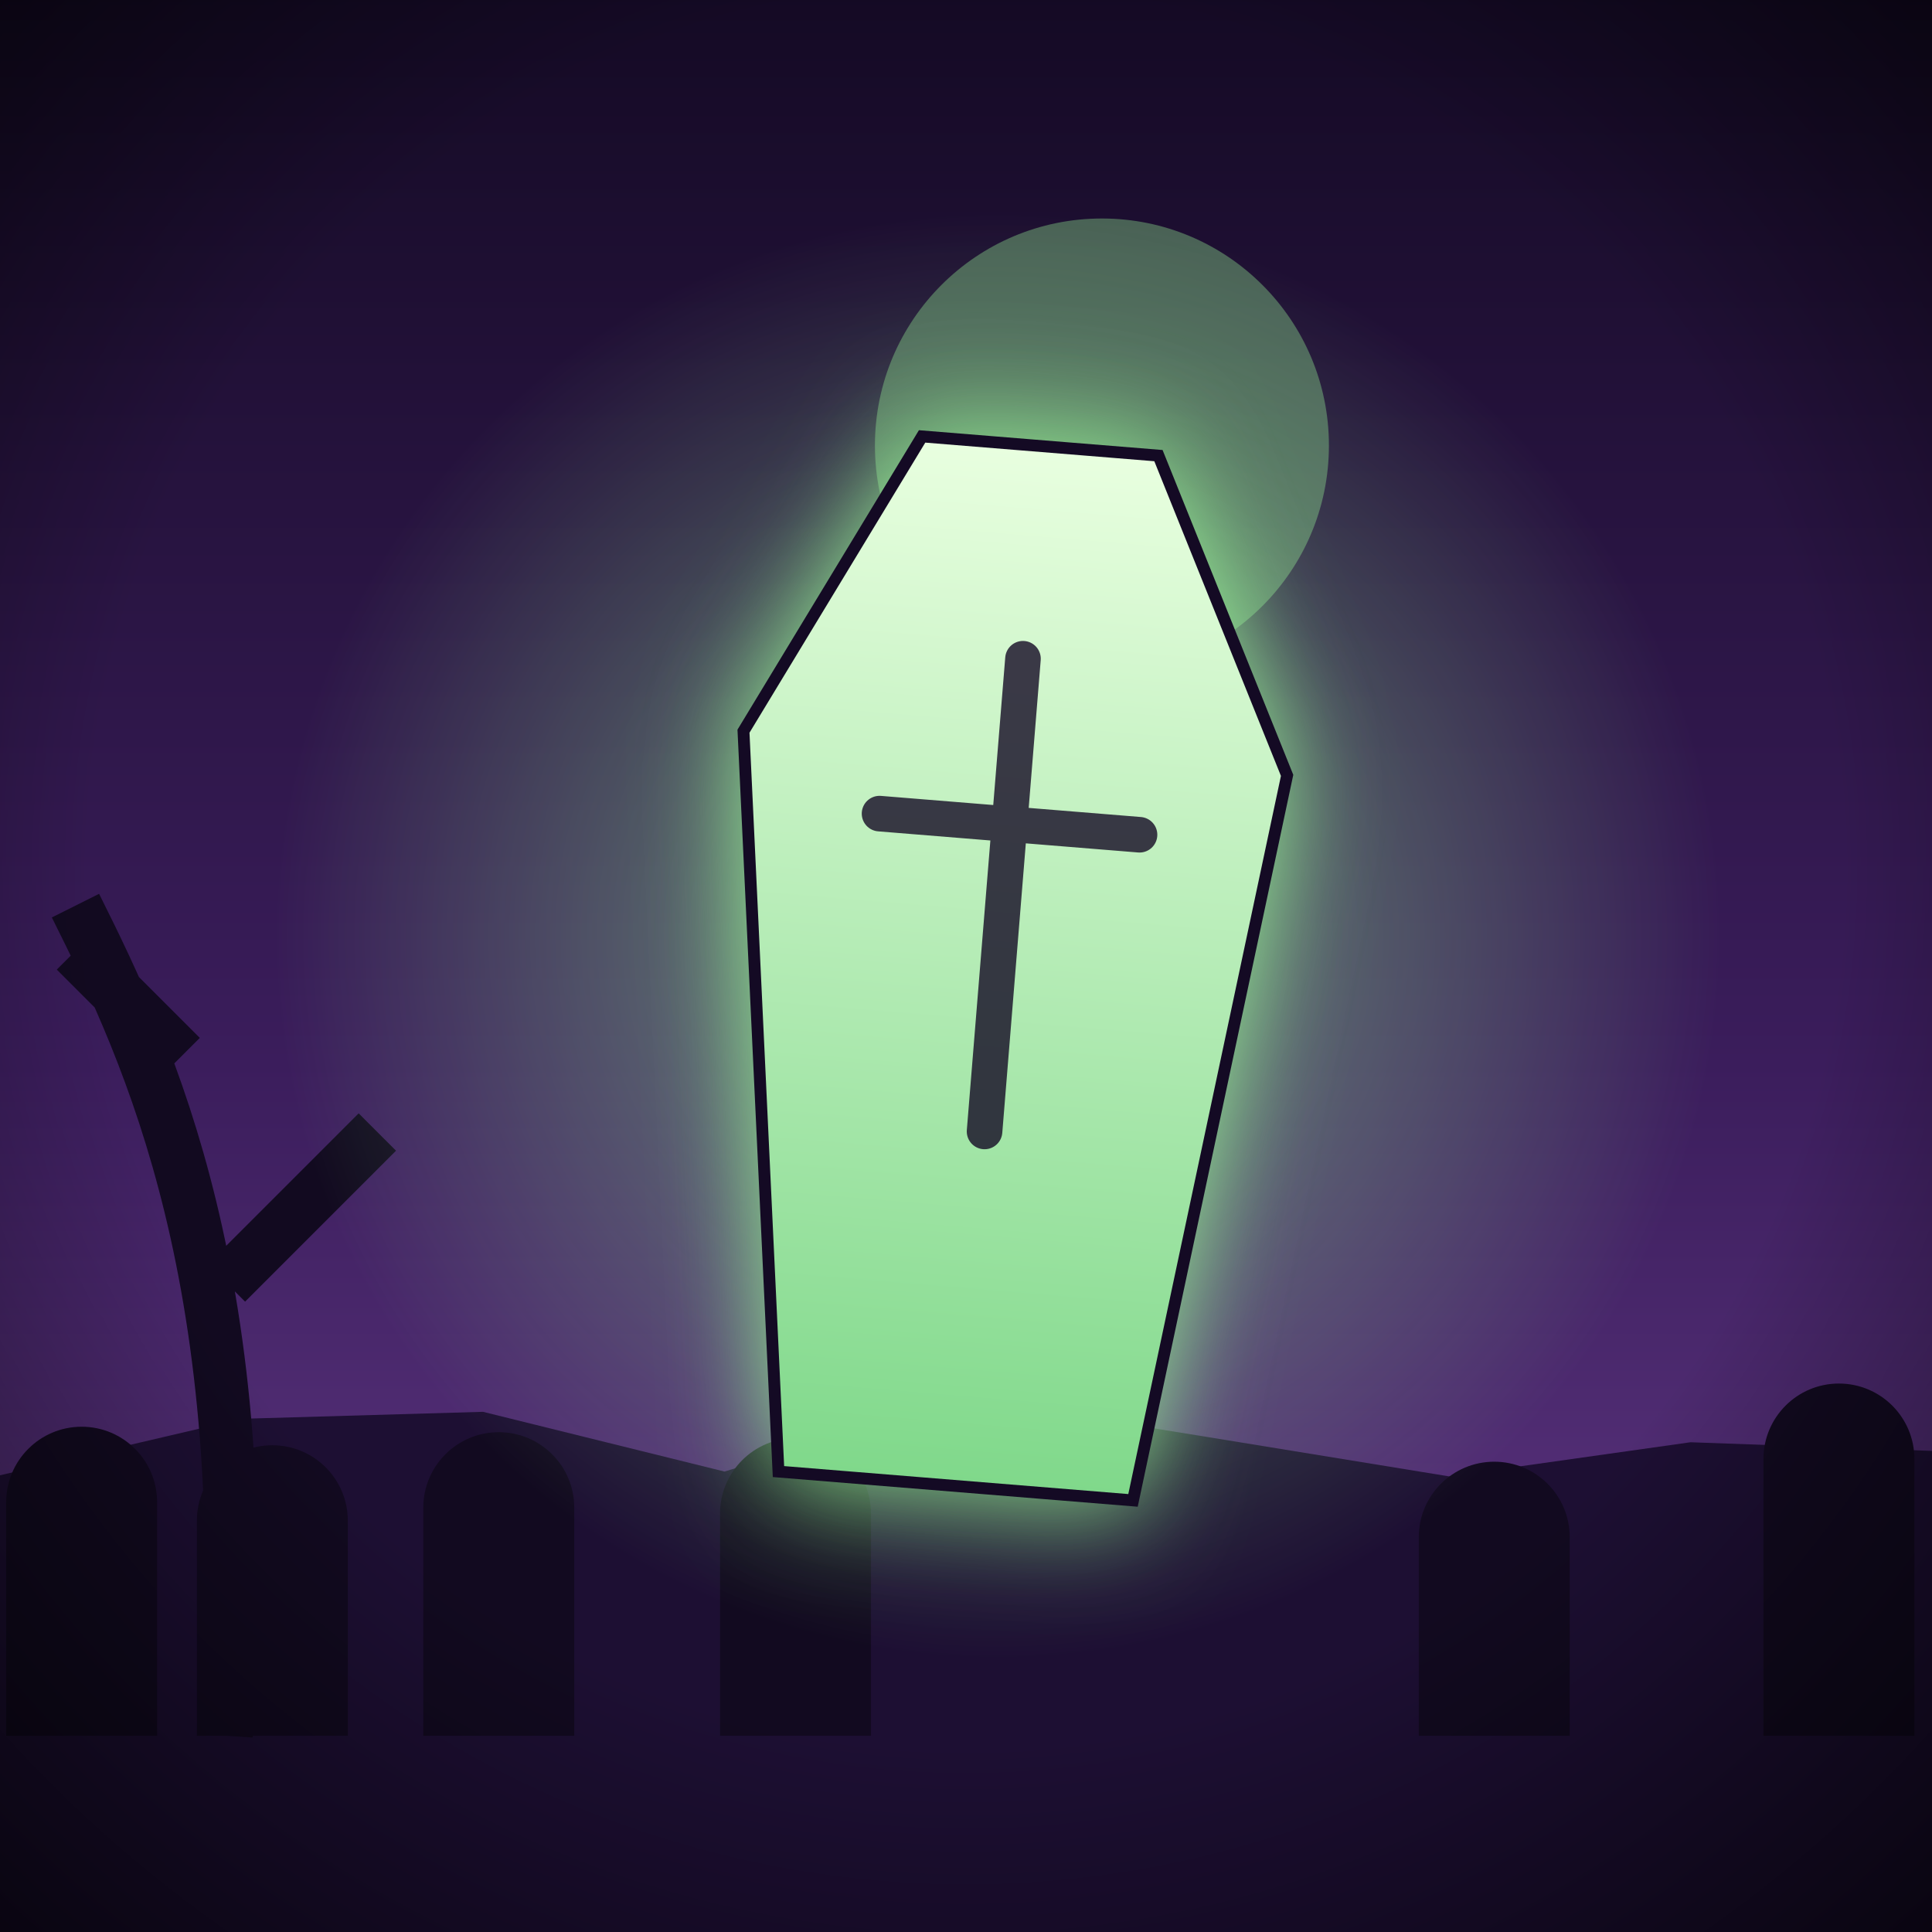
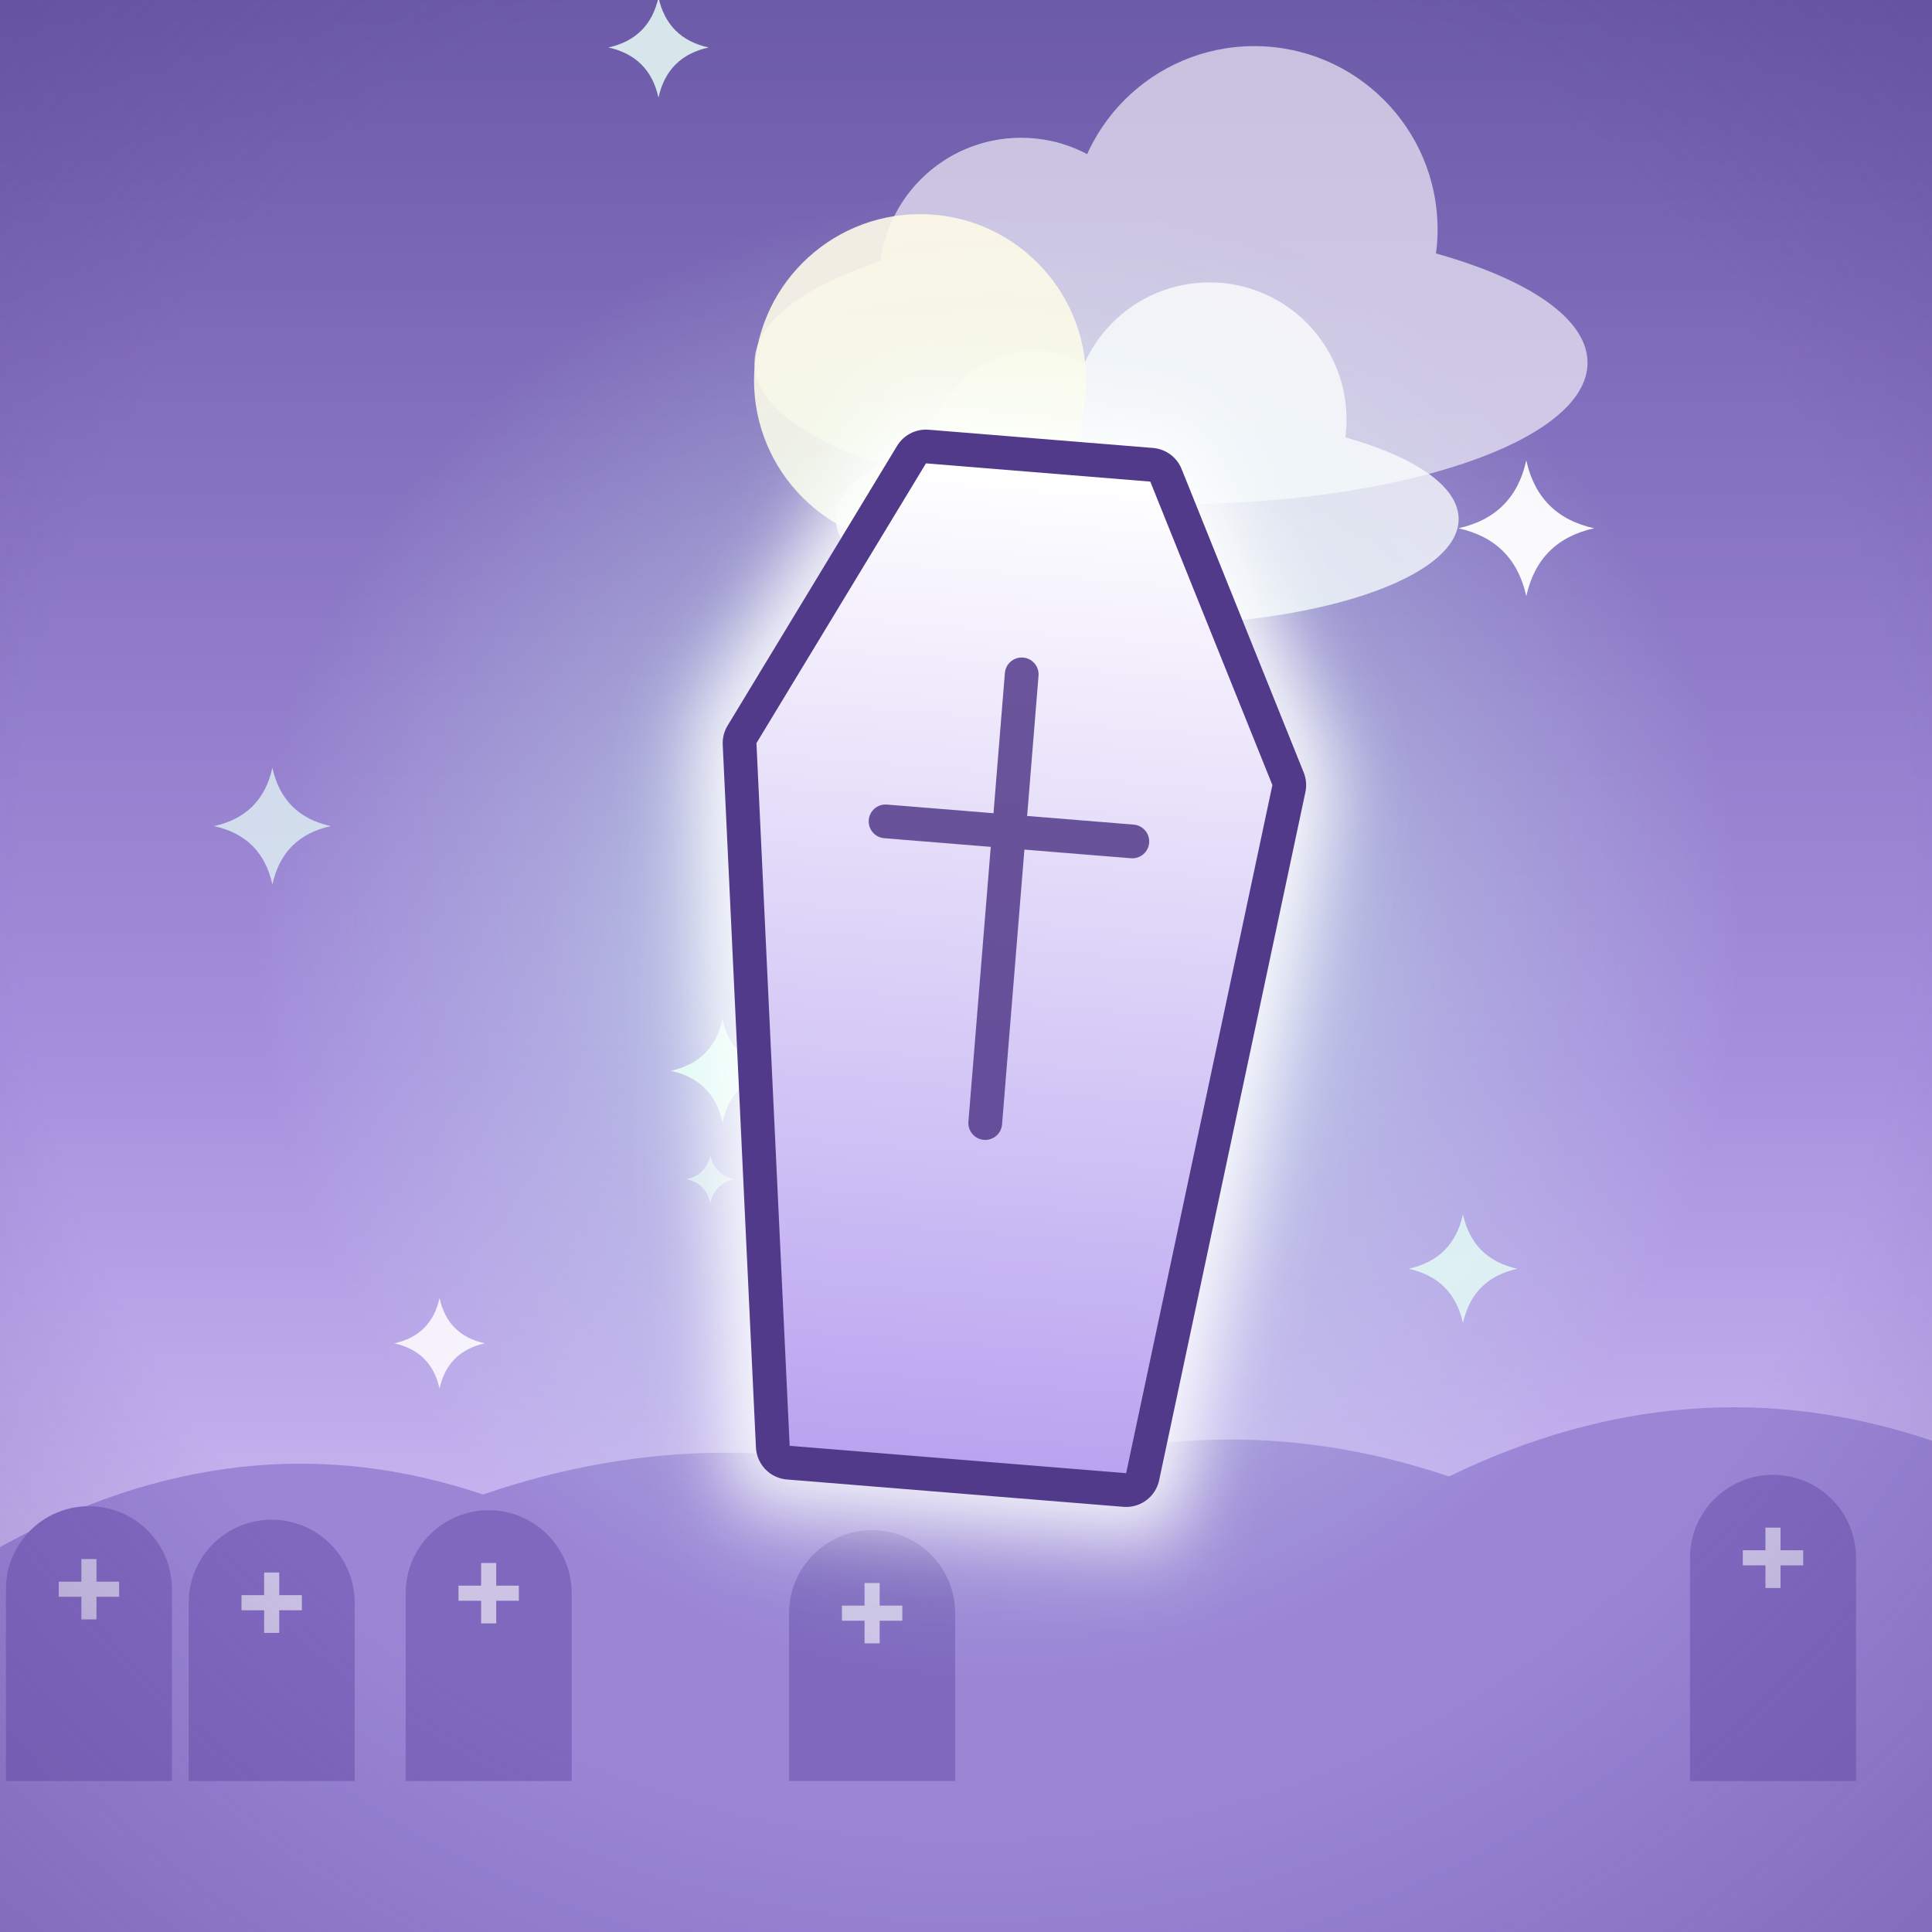
<svg xmlns="http://www.w3.org/2000/svg" viewBox="0 0 256 256" width="256" height="256">
  <defs>
    <linearGradient id="sky" x1="0" y1="0" x2="0" y2="1">
-       <stop offset="0" stop-color="#140a24" />
-       <stop offset=".55" stop-color="#3b1d5c" />
-       <stop offset="1" stop-color="#6a3f8f" />
+       <stop offset="0" stop-color="#6b5aa8" />
+       <stop offset=".55" stop-color="#a690de" />
+       <stop offset="1" stop-color="#e4d6ff" />
    </linearGradient>
    <radialGradient id="halo" cx=".5" cy=".5" r=".5">
-       <stop offset="0" stop-color="#9dff9a" stop-opacity=".55" />
-       <stop offset="1" stop-color="#9dff9a" stop-opacity="0" />
+       <stop offset="0" stop-color="#d4fff0" stop-opacity=".85" />
+       <stop offset=".6" stop-color="#d4fff0" stop-opacity=".25" />
+       <stop offset="1" stop-color="#d4fff0" stop-opacity="0" />
    </radialGradient>
    <linearGradient id="gl" x1="0" y1="0" x2="0" y2="1">
-       <stop offset="0" stop-color="#e9ffe0" />
-       <stop offset="1" stop-color="#7fd88a" />
+       <stop offset="0" stop-color="#ffffff" />
+       <stop offset="1" stop-color="#b9a4f0" />
    </linearGradient>
    <radialGradient id="vig" cx=".5" cy=".45" r=".75">
-       <stop offset=".6" stop-color="#000" stop-opacity="0" />
-       <stop offset="1" stop-color="#000" stop-opacity=".7" />
+       <stop offset=".65" stop-color="#523a8a" stop-opacity="0" />
+       <stop offset="1" stop-color="#523a8a" stop-opacity=".35" />
    </radialGradient>
    <filter id="blur" x="-30%" y="-30%" width="160%" height="160%">
-       <feGaussianBlur stdDeviation="9" />
+       <feGaussianBlur stdDeviation="7" />
    </filter>
-     <style>.k{fill:#140a24;opacity:.85}.ks{fill:none;stroke:#140a24;stroke-width:6;stroke-linecap:round;opacity:.8}.s{fill:none;stroke:url(#gl);stroke-linecap:round;stroke-linejoin:round}</style>
+     <style>.k{fill:#523a8a;opacity:.9}.ks{fill:none;stroke:#523a8a;stroke-width:6;stroke-linecap:round;opacity:.85}.s{fill:none;stroke:url(#gl);stroke-linecap:round;stroke-linejoin:round}</style>
  </defs>
  <rect width="256" height="256" fill="url(#sky)" />
-   <circle cx="146.011" cy="59.03" r="30.078" fill="#9dff9a" opacity=".35" />
-   <path d="M0 256L0 200L0 195.483L32 187.999L64 187.073L96 194.989L128 185.239L160 190.412L192 195.626L224 191.106L256 192.253L256 256z" fill="#1d0f33" />
-   <path d="M95.409 230v-29.441a10 10 0 0 1 20 0v29.441z" fill="#120a20" />
-   <path d="M187.996 230v-26.317a10 10 0 0 1 20 0v26.317z" fill="#120a20" />
-   <path d="M56.09 230v-30.227a10 10 0 0 1 20 0v30.227z" fill="#120a20" />
-   <path d="M233.667 230v-36.674a10 10 0 0 1 20 0v36.674z" fill="#120a20" />
-   <path d="M26.087 230v-28.496a10 10 0 0 1 20 0v28.496z" fill="#120a20" />
-   <path d="M0.819 230v-30.951a10 10 0 0 1 20 0v30.951z" fill="#120a20" />
-   <path d="M30 230c4-60-10-90-20-110M30 170l20-20M24 140l-14-14" stroke="#120a20" stroke-width="7" fill="none" />
-   <circle cx="132.241" cy="124" r="96" fill="url(#halo)" />
-   <g transform="translate(132.241 128) rotate(4.647039) scale(0.7855497) translate(-128 -128)">
-     <g filter="url(#blur)" opacity=".9" fill="#9dff9a" stroke="#9dff9a">
+   <g fill="#ffffff" opacity="0.618">
+     <ellipse cx="155.161" cy="48.06" rx="55.196" ry="18.767" />
+     <circle cx="135.29" cy="37.021" r="18.767" />
+     <circle cx="166.2" cy="30.397" r="24.286" />
+   </g>
+   <g fill="#ffffff" opacity="0.771">
+     <ellipse cx="152.012" cy="68.78" rx="41.263" ry="14.03" />
+     <circle cx="137.158" cy="60.528" r="14.03" />
+     <circle cx="160.265" cy="55.576" r="18.156" />
+   </g>
+   <circle cx="121.911" cy="50.374" r="22" fill="#fffbe8" opacity=".9" />
+   <circle cx="128.703" cy="40" r="20" fill="#6b5aa8" opacity=".0" />
+   <path d="M0 256L0 205Q32 187.228 64 198.028Q96 187.044 128 197.844Q160 184.839 192 195.639Q224 180.1 256 190.9Q288 180.1 320 198.195L256 256z" fill="#9b86d6" />
+   <path d="M53.752 236v-24.892a11 11 0 0 1 22 0v24.892z" fill="#7f69bf" />
+   <path d="M64.752 207.108v8M60.752 211.108h8" stroke="#fff" stroke-width="2" opacity=".6" />
+   <path d="M223.931 236v-29.581a11 11 0 0 1 22 0v29.581z" fill="#7f69bf" />
+   <path d="M234.931 202.419v8M230.931 206.419h8" stroke="#fff" stroke-width="2" opacity=".6" />
+   <path d="M25 236v-23.633a11 11 0 0 1 22 0v23.633z" fill="#7f69bf" />
+   <path d="M36 208.367v8M32 212.367h8" stroke="#fff" stroke-width="2" opacity=".6" />
+   <path d="M0.784 236v-25.419a11 11 0 0 1 22 0v25.419z" fill="#7f69bf" />
+   <path d="M11.784 206.581v8M7.784 210.581h8" stroke="#fff" stroke-width="2" opacity=".6" />
+   <path d="M104.56 236v-22.246a11 11 0 0 1 22 0v22.246z" fill="#7f69bf" />
+   <path d="M115.56 209.754v8M111.56 213.754h8" stroke="#fff" stroke-width="2" opacity=".6" />
+   <path d="M166.426 104.978Q167.228 108.634 170.884 109.436Q167.228 110.239 166.426 113.895Q165.623 110.239 161.967 109.436Q165.623 108.634 166.426 104.978z" fill="#e9fff6" opacity="0.992" />
+   <path d="M94.129 153.069Q94.701 155.676 97.307 156.248Q94.701 156.82 94.129 159.426Q93.557 156.82 90.951 156.248Q93.557 155.676 94.129 153.069z" fill="#e9fff6" opacity="0.622" />
+   <path d="M95.743 135.038Q96.976 140.653 102.591 141.886Q96.976 143.119 95.743 148.734Q94.511 143.119 88.895 141.886Q94.511 140.653 95.743 135.038z" fill="#e9fff6" opacity="0.91" />
+   <path d="M36.092 101.73Q37.484 108.072 43.826 109.464Q37.484 110.856 36.092 117.198Q34.7 110.856 28.358 109.464Q34.7 108.072 36.092 101.73z" fill="#e9fff6" opacity="0.717" />
+   <path d="M193.851 160.911Q195.149 166.82 201.058 168.117Q195.149 169.414 193.851 175.323Q192.554 169.414 186.645 168.117Q192.554 166.82 193.851 160.911z" fill="#e9fff6" opacity="0.805" />
+   <path d="M87.251 -0.353Q88.447 5.096 93.895 6.292Q88.447 7.488 87.251 12.936Q86.055 7.488 80.606 6.292Q86.055 5.096 87.251 -0.353z" fill="#e9fff6" opacity="0.846" />
+   <circle cx="132.241" cy="124" r="100" fill="url(#halo)" />
+   <g transform="translate(132.241 128) rotate(4.647039) scale(0.7455497) translate(-128 -128)">
+     <g filter="url(#blur)" opacity=".95" fill="#ffffff" stroke="#ffffff" stroke-width="22">
      <path d="M108 40h40l26 52-16 124H98L82 92z" />
      <path d="M128 76v80M106 104h44" opacity="0" />
    </g>
-     <g fill="url(#gl)" stroke="#140a24" stroke-width="2">
+     <g fill="#523a8a" stroke="#523a8a" stroke-width="12" stroke-linejoin="round">
+       <path d="M108 40h40l26 52-16 124H98L82 92z" />
+       <path d="M128 76v80M106 104h44" opacity="0" />
+     </g>
+     <g fill="url(#gl)" stroke="none">
      <path d="M108 40h40l26 52-16 124H98L82 92z" />
      <path d="M128 76v80M106 104h44" class="ks" />
    </g>
  </g>
+   <path d="M202.241 61Q203.861 68.38 211.241 70Q203.861 71.62 202.241 79Q200.621 71.62 193.241 70Q200.621 68.38 202.241 61z" fill="#ffffff" opacity="0.95" />
+   <path d="M58.241 172Q59.321 176.92 64.241 178Q59.321 179.08 58.241 184Q57.161 179.08 52.241 178Q57.161 176.92 58.241 172z" fill="#ffffff" opacity="0.85" />
  <rect width="256" height="256" fill="url(#vig)" />
</svg>
